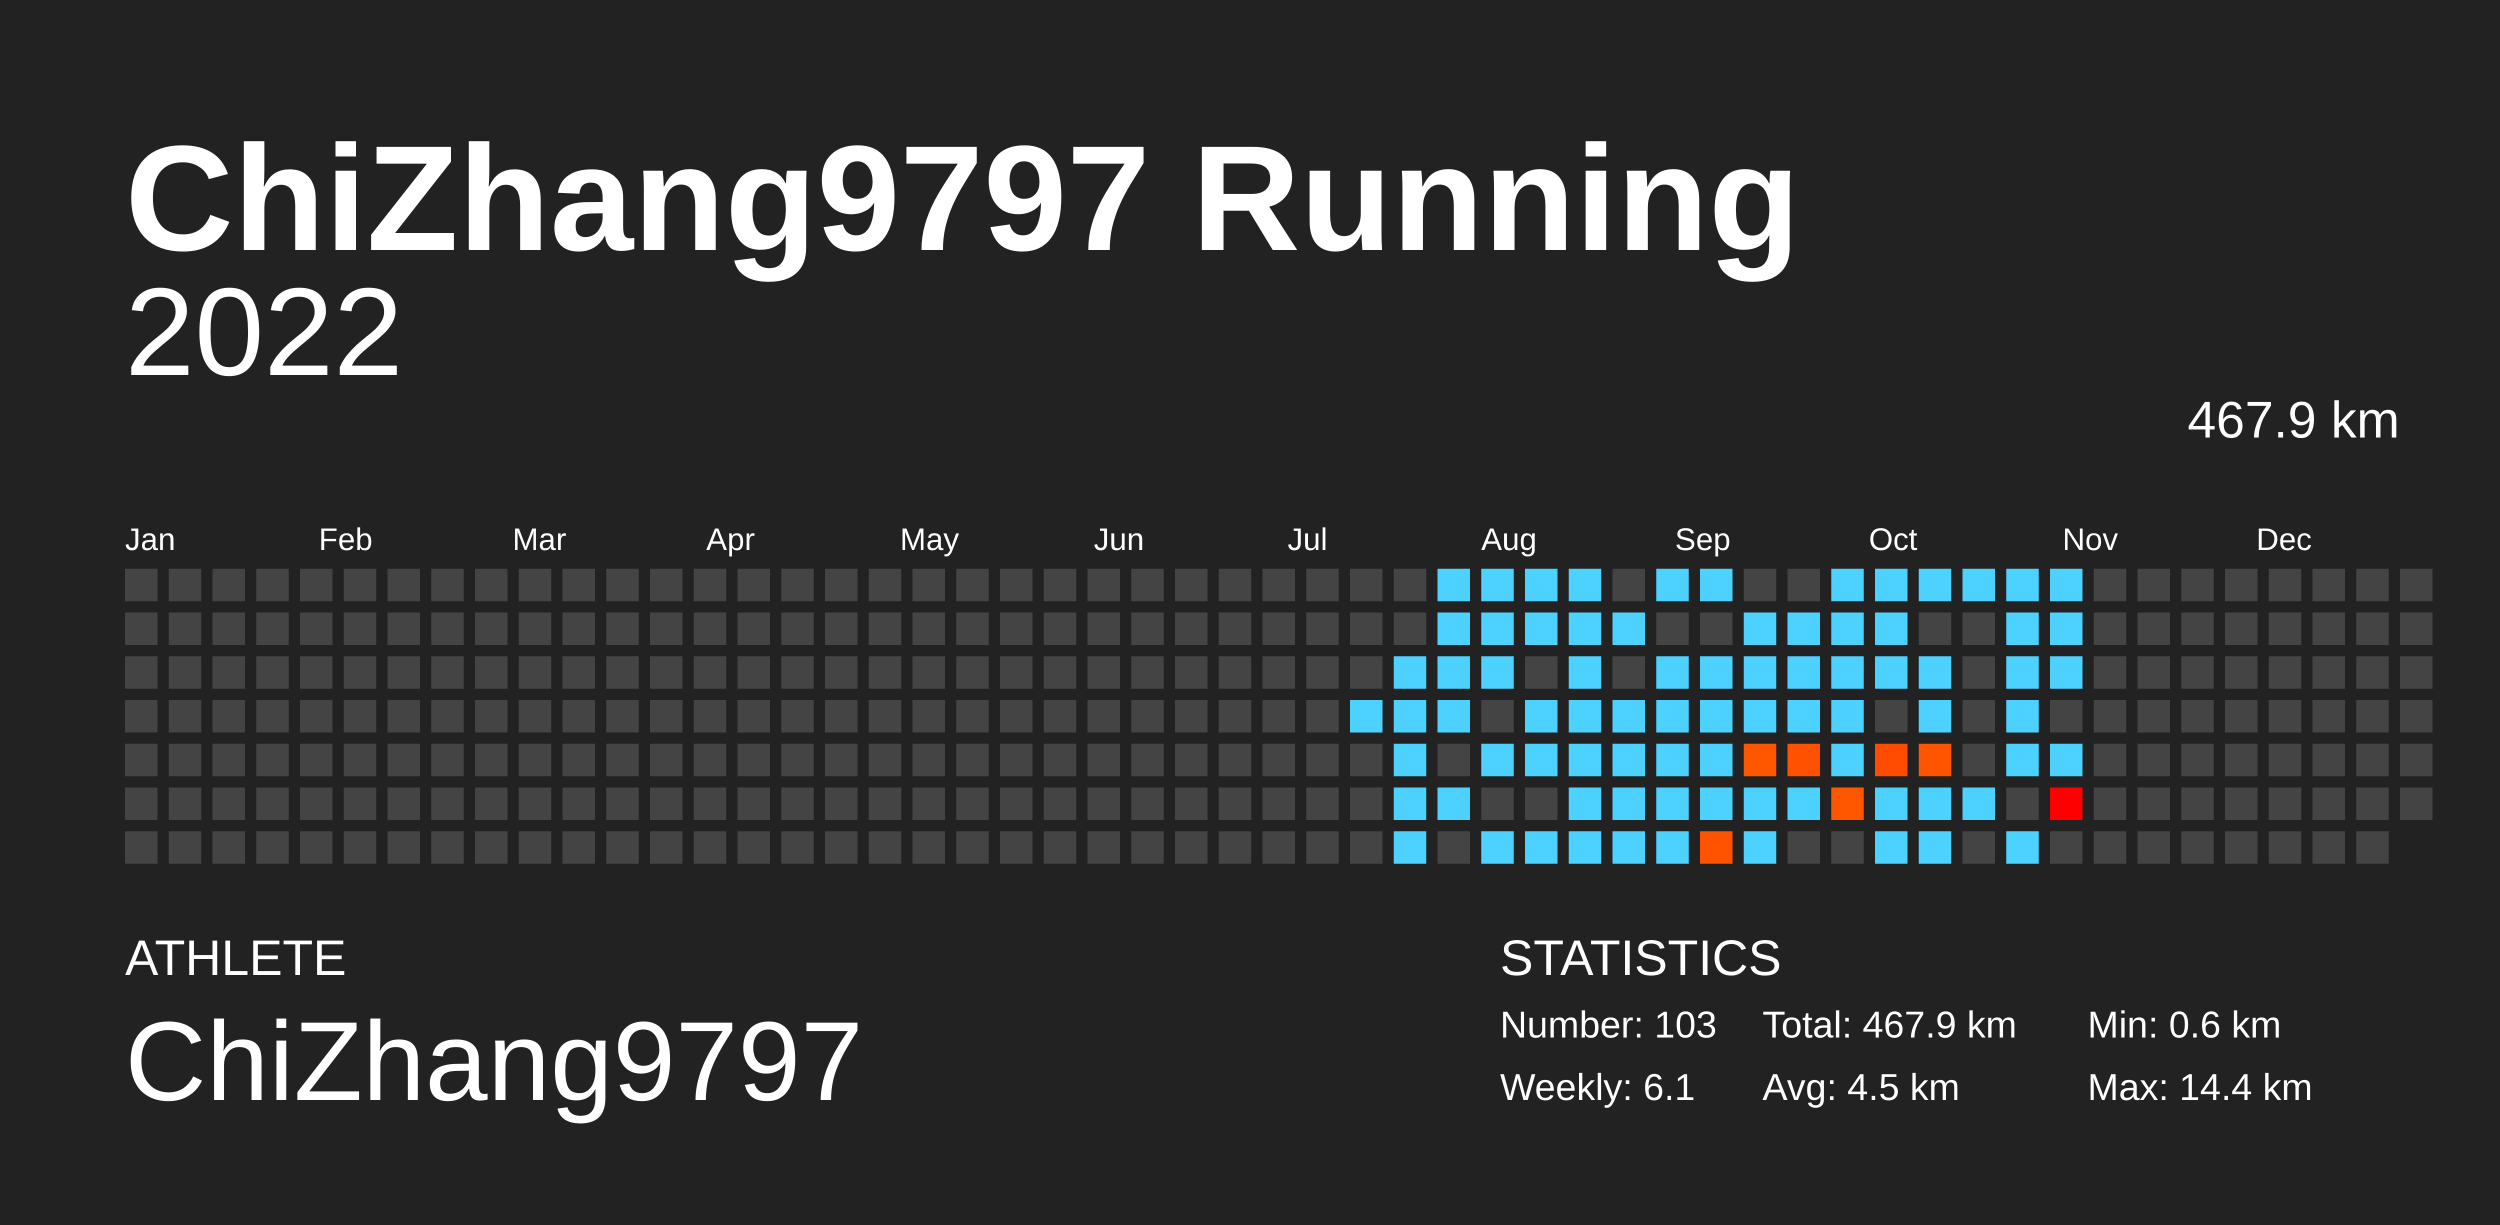
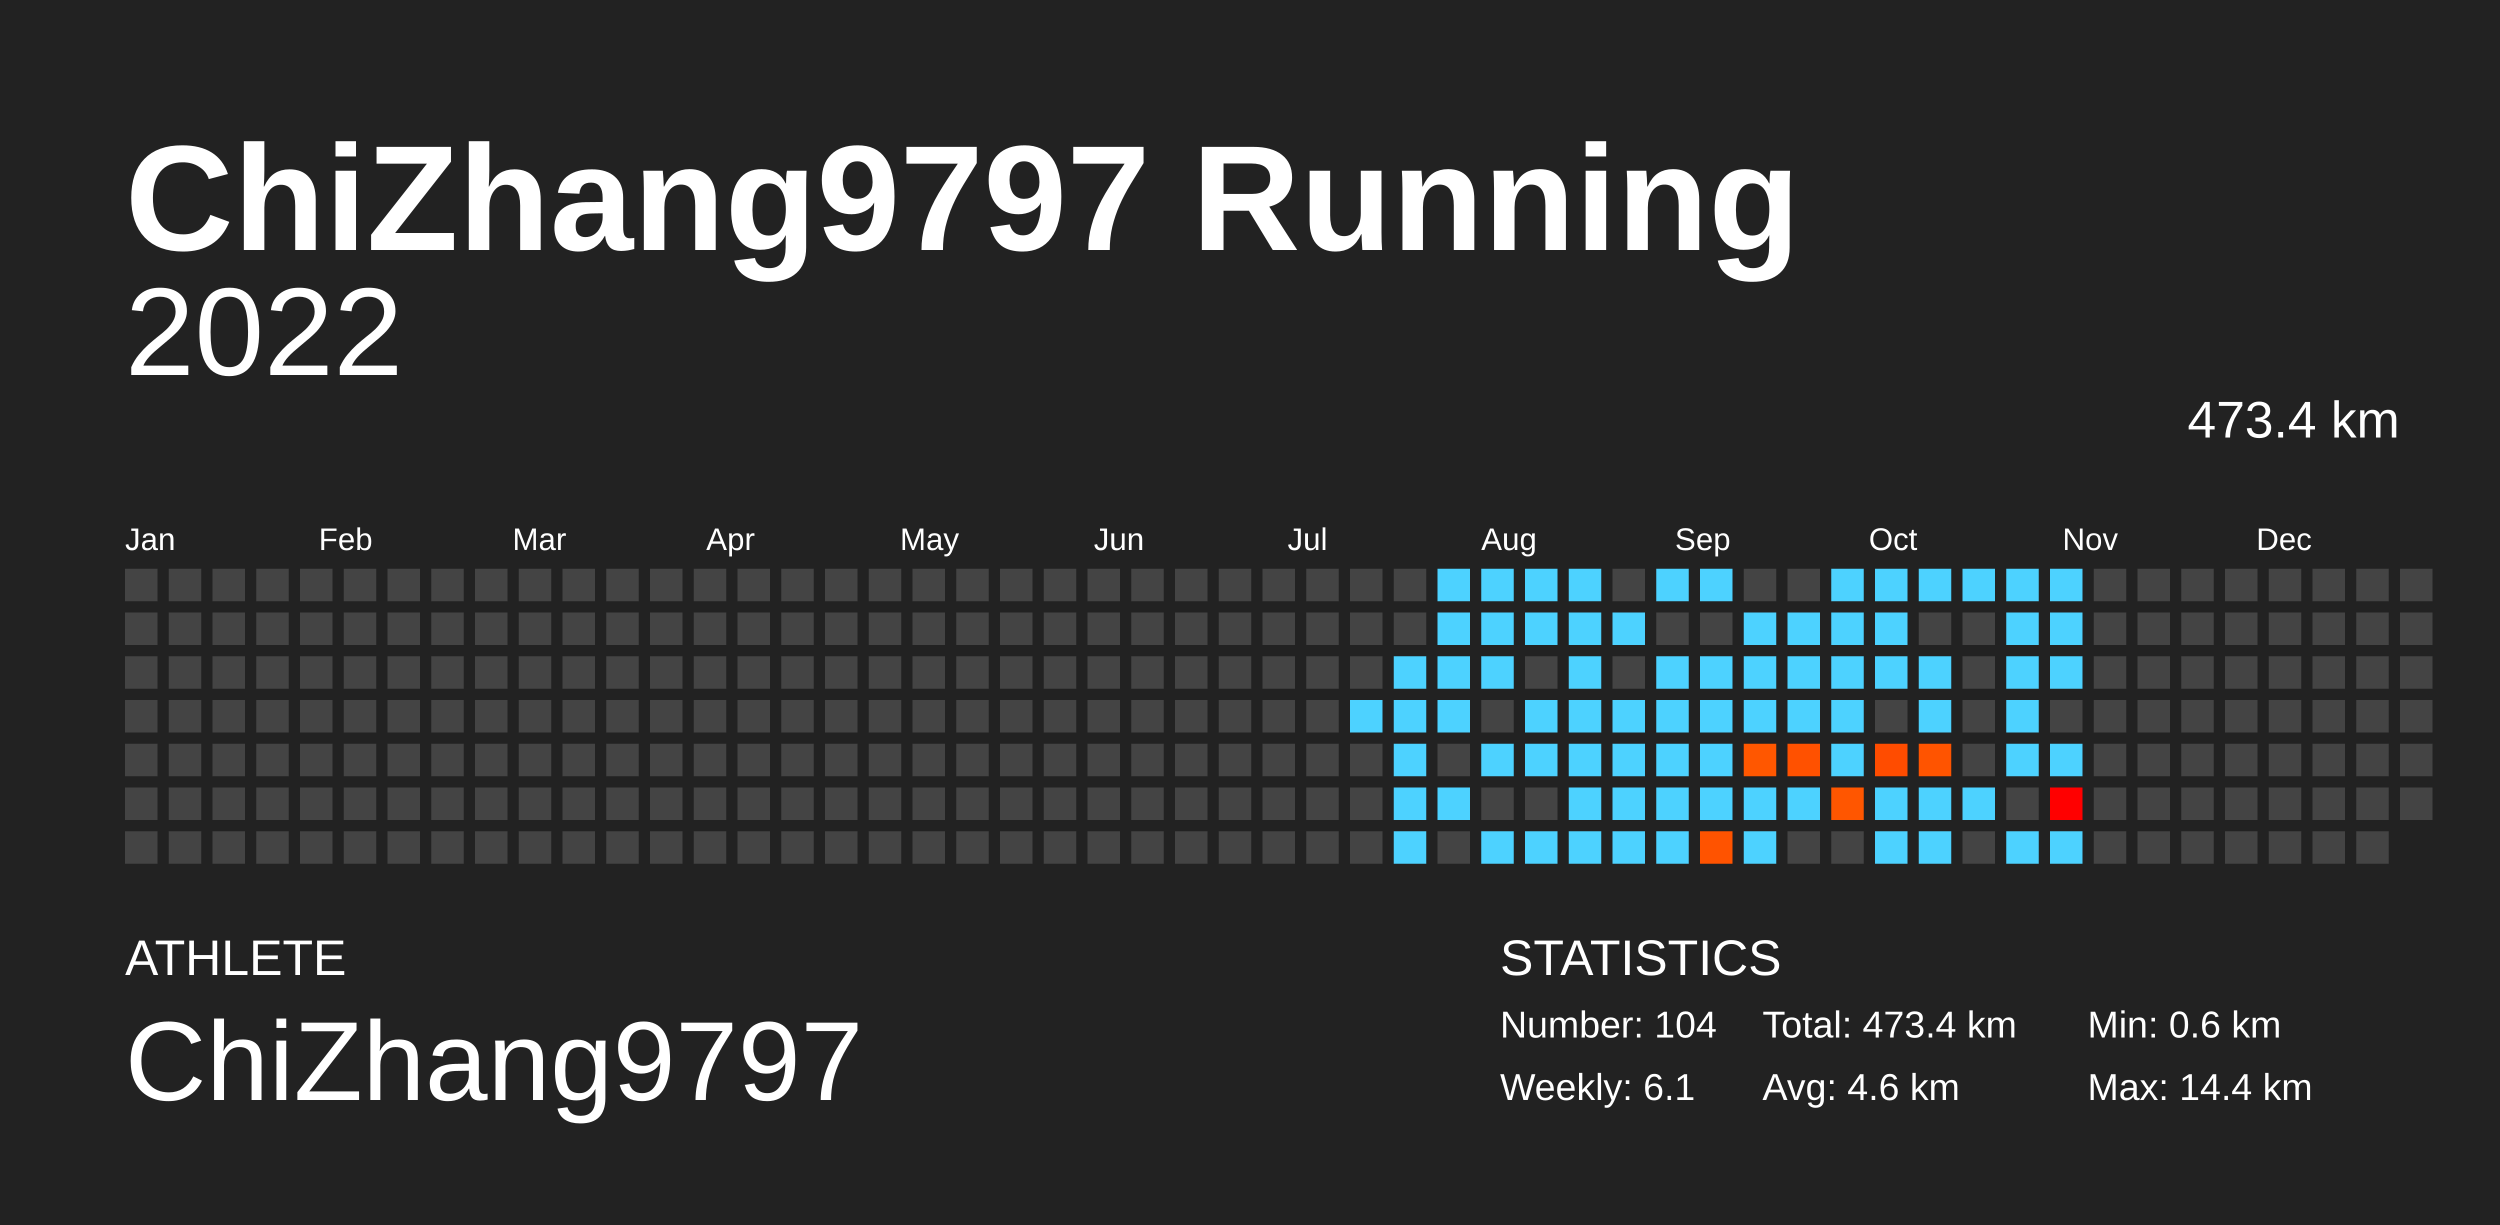
<svg xmlns="http://www.w3.org/2000/svg" baseProfile="full" height="98mm" version="1.1" viewBox="0,0,200,98" width="200mm">
  <defs />
  <rect fill="#222222" height="98" width="200" x="0" y="0" />
  <text fill="#FFFFFF" style="font-size:12px; font-family:Arial; font-weight:bold;" x="10" y="20">ChiZhang9797 Running</text>
  <text fill="#FFFFFF" style="font-size:4px; font-family:Arial" x="10" y="78">ATHLETE</text>
  <text fill="#FFFFFF" style="font-size:9px; font-family:Arial" x="10" y="88">ChiZhang9797</text>
  <text fill="#FFFFFF" style="font-size:4px; font-family:Arial" x="120" y="78">STATISTICS</text>
-   <text fill="#FFFFFF" style="font-size:3px; font-family:Arial" x="120" y="83">Number: 103</text>
+   <text fill="#FFFFFF" style="font-size:3px; font-family:Arial" x="120" y="83">Number: 104</text>
  <text fill="#FFFFFF" style="font-size:3px; font-family:Arial" x="120" y="88">Weekly: 6.1</text>
-   <text fill="#FFFFFF" style="font-size:3px; font-family:Arial" x="141" y="83">Total: 467.9 km</text>
-   <text fill="#FFFFFF" style="font-size:3px; font-family:Arial" x="141" y="88">Avg: 4.5 km</text>
+   <text fill="#FFFFFF" style="font-size:3px; font-family:Arial" x="141" y="83">Total: 473.4 km</text>
+   <text fill="#FFFFFF" style="font-size:3px; font-family:Arial" x="141" y="88">Avg: 4.6 km</text>
  <text fill="#FFFFFF" style="font-size:3px; font-family:Arial" x="167" y="83">Min: 0.6 km</text>
  <text fill="#FFFFFF" style="font-size:3px; font-family:Arial" x="167" y="88">Max: 14.4 km</text>
  <text alignment-baseline="hanging" fill="#FFFFFF" style="font-size:10.0px; font-family:Arial;" x="10" y="30">2022</text>
-   <text alignment-baseline="hanging" fill="#FFFFFF" style="font-size:4.125px; font-family:Arial;" x="175" y="35">467.9 km</text>
+   <text alignment-baseline="hanging" fill="#FFFFFF" style="font-size:4.125px; font-family:Arial;" x="175" y="35">473.4 km</text>
  <text fill="#FFFFFF" style="font-size:2.5px; font-family:Arial" x="10.0" y="44">Jan</text>
  <text fill="#FFFFFF" style="font-size:2.5px; font-family:Arial" x="25.5" y="44">Feb</text>
  <text fill="#FFFFFF" style="font-size:2.5px; font-family:Arial" x="41.0" y="44">Mar</text>
  <text fill="#FFFFFF" style="font-size:2.5px; font-family:Arial" x="56.5" y="44">Apr</text>
  <text fill="#FFFFFF" style="font-size:2.5px; font-family:Arial" x="72.0" y="44">May</text>
  <text fill="#FFFFFF" style="font-size:2.5px; font-family:Arial" x="87.5" y="44">Jun</text>
  <text fill="#FFFFFF" style="font-size:2.5px; font-family:Arial" x="103.0" y="44">Jul</text>
  <text fill="#FFFFFF" style="font-size:2.5px; font-family:Arial" x="118.5" y="44">Aug</text>
  <text fill="#FFFFFF" style="font-size:2.5px; font-family:Arial" x="134.0" y="44">Sep</text>
  <text fill="#FFFFFF" style="font-size:2.5px; font-family:Arial" x="149.5" y="44">Oct</text>
  <text fill="#FFFFFF" style="font-size:2.5px; font-family:Arial" x="165.0" y="44">Nov</text>
  <text fill="#FFFFFF" style="font-size:2.5px; font-family:Arial" x="180.5" y="44">Dec</text>
  <rect fill="#444444" height="2.6" width="2.6" x="10.0" y="45.5" />
  <rect fill="#444444" height="2.6" width="2.6" x="10.0" y="49.0" />
  <rect fill="#444444" height="2.6" width="2.6" x="10.0" y="52.5" />
  <rect fill="#444444" height="2.6" width="2.6" x="10.0" y="56.0" />
  <rect fill="#444444" height="2.6" width="2.6" x="10.0" y="59.5" />
  <rect fill="#444444" height="2.6" width="2.6" x="10.0" y="63.0" />
  <rect fill="#444444" height="2.6" width="2.6" x="10.0" y="66.5" />
  <rect fill="#444444" height="2.6" width="2.6" x="13.5" y="45.5" />
  <rect fill="#444444" height="2.6" width="2.6" x="13.5" y="49.0" />
  <rect fill="#444444" height="2.6" width="2.6" x="13.5" y="52.5" />
  <rect fill="#444444" height="2.6" width="2.6" x="13.5" y="56.0" />
  <rect fill="#444444" height="2.6" width="2.6" x="13.5" y="59.5" />
  <rect fill="#444444" height="2.6" width="2.6" x="13.5" y="63.0" />
  <rect fill="#444444" height="2.6" width="2.6" x="13.5" y="66.5" />
  <rect fill="#444444" height="2.6" width="2.6" x="17.0" y="45.5" />
  <rect fill="#444444" height="2.6" width="2.6" x="17.0" y="49.0" />
  <rect fill="#444444" height="2.6" width="2.6" x="17.0" y="52.5" />
  <rect fill="#444444" height="2.6" width="2.6" x="17.0" y="56.0" />
  <rect fill="#444444" height="2.6" width="2.6" x="17.0" y="59.5" />
  <rect fill="#444444" height="2.6" width="2.6" x="17.0" y="63.0" />
  <rect fill="#444444" height="2.6" width="2.6" x="17.0" y="66.5" />
  <rect fill="#444444" height="2.6" width="2.6" x="20.5" y="45.5" />
  <rect fill="#444444" height="2.6" width="2.6" x="20.5" y="49.0" />
  <rect fill="#444444" height="2.6" width="2.6" x="20.5" y="52.5" />
  <rect fill="#444444" height="2.6" width="2.6" x="20.5" y="56.0" />
  <rect fill="#444444" height="2.6" width="2.6" x="20.5" y="59.5" />
  <rect fill="#444444" height="2.6" width="2.6" x="20.5" y="63.0" />
  <rect fill="#444444" height="2.6" width="2.6" x="20.5" y="66.5" />
  <rect fill="#444444" height="2.6" width="2.6" x="24.0" y="45.5" />
  <rect fill="#444444" height="2.6" width="2.6" x="24.0" y="49.0" />
  <rect fill="#444444" height="2.6" width="2.6" x="24.0" y="52.5" />
  <rect fill="#444444" height="2.6" width="2.6" x="24.0" y="56.0" />
  <rect fill="#444444" height="2.6" width="2.6" x="24.0" y="59.5" />
  <rect fill="#444444" height="2.6" width="2.6" x="24.0" y="63.0" />
  <rect fill="#444444" height="2.6" width="2.6" x="24.0" y="66.5" />
  <rect fill="#444444" height="2.6" width="2.6" x="27.5" y="45.5" />
  <rect fill="#444444" height="2.6" width="2.6" x="27.5" y="49.0" />
  <rect fill="#444444" height="2.6" width="2.6" x="27.5" y="52.5" />
  <rect fill="#444444" height="2.6" width="2.6" x="27.5" y="56.0" />
  <rect fill="#444444" height="2.6" width="2.6" x="27.5" y="59.5" />
  <rect fill="#444444" height="2.6" width="2.6" x="27.5" y="63.0" />
  <rect fill="#444444" height="2.6" width="2.6" x="27.5" y="66.5" />
  <rect fill="#444444" height="2.6" width="2.6" x="31.0" y="45.5" />
  <rect fill="#444444" height="2.6" width="2.6" x="31.0" y="49.0" />
  <rect fill="#444444" height="2.6" width="2.6" x="31.0" y="52.5" />
  <rect fill="#444444" height="2.6" width="2.6" x="31.0" y="56.0" />
  <rect fill="#444444" height="2.6" width="2.6" x="31.0" y="59.5" />
  <rect fill="#444444" height="2.6" width="2.6" x="31.0" y="63.0" />
  <rect fill="#444444" height="2.6" width="2.6" x="31.0" y="66.5" />
  <rect fill="#444444" height="2.6" width="2.6" x="34.5" y="45.5" />
  <rect fill="#444444" height="2.6" width="2.6" x="34.5" y="49.0" />
  <rect fill="#444444" height="2.6" width="2.6" x="34.5" y="52.5" />
  <rect fill="#444444" height="2.6" width="2.6" x="34.5" y="56.0" />
  <rect fill="#444444" height="2.6" width="2.6" x="34.5" y="59.5" />
  <rect fill="#444444" height="2.6" width="2.6" x="34.5" y="63.0" />
  <rect fill="#444444" height="2.6" width="2.6" x="34.5" y="66.5" />
  <rect fill="#444444" height="2.6" width="2.6" x="38.0" y="45.5" />
  <rect fill="#444444" height="2.6" width="2.6" x="38.0" y="49.0" />
  <rect fill="#444444" height="2.6" width="2.6" x="38.0" y="52.5" />
  <rect fill="#444444" height="2.6" width="2.6" x="38.0" y="56.0" />
  <rect fill="#444444" height="2.6" width="2.6" x="38.0" y="59.5" />
  <rect fill="#444444" height="2.6" width="2.6" x="38.0" y="63.0" />
  <rect fill="#444444" height="2.6" width="2.6" x="38.0" y="66.5" />
  <rect fill="#444444" height="2.6" width="2.6" x="41.5" y="45.5" />
  <rect fill="#444444" height="2.6" width="2.6" x="41.5" y="49.0" />
  <rect fill="#444444" height="2.6" width="2.6" x="41.5" y="52.5" />
  <rect fill="#444444" height="2.6" width="2.6" x="41.5" y="56.0" />
  <rect fill="#444444" height="2.6" width="2.6" x="41.5" y="59.5" />
  <rect fill="#444444" height="2.6" width="2.6" x="41.5" y="63.0" />
  <rect fill="#444444" height="2.6" width="2.6" x="41.5" y="66.5" />
  <rect fill="#444444" height="2.6" width="2.6" x="45.0" y="45.5" />
  <rect fill="#444444" height="2.6" width="2.6" x="45.0" y="49.0" />
  <rect fill="#444444" height="2.6" width="2.6" x="45.0" y="52.5" />
  <rect fill="#444444" height="2.6" width="2.6" x="45.0" y="56.0" />
  <rect fill="#444444" height="2.6" width="2.6" x="45.0" y="59.5" />
  <rect fill="#444444" height="2.6" width="2.6" x="45.0" y="63.0" />
  <rect fill="#444444" height="2.6" width="2.6" x="45.0" y="66.5" />
  <rect fill="#444444" height="2.6" width="2.6" x="48.5" y="45.5" />
  <rect fill="#444444" height="2.6" width="2.6" x="48.5" y="49.0" />
  <rect fill="#444444" height="2.6" width="2.6" x="48.5" y="52.5" />
  <rect fill="#444444" height="2.6" width="2.6" x="48.5" y="56.0" />
  <rect fill="#444444" height="2.6" width="2.6" x="48.5" y="59.5" />
  <rect fill="#444444" height="2.6" width="2.6" x="48.5" y="63.0" />
  <rect fill="#444444" height="2.6" width="2.6" x="48.5" y="66.5" />
  <rect fill="#444444" height="2.6" width="2.6" x="52.0" y="45.5" />
  <rect fill="#444444" height="2.6" width="2.6" x="52.0" y="49.0" />
  <rect fill="#444444" height="2.6" width="2.6" x="52.0" y="52.5" />
  <rect fill="#444444" height="2.6" width="2.6" x="52.0" y="56.0" />
  <rect fill="#444444" height="2.6" width="2.6" x="52.0" y="59.5" />
  <rect fill="#444444" height="2.6" width="2.6" x="52.0" y="63.0" />
  <rect fill="#444444" height="2.6" width="2.6" x="52.0" y="66.5" />
  <rect fill="#444444" height="2.6" width="2.6" x="55.5" y="45.5" />
  <rect fill="#444444" height="2.6" width="2.6" x="55.5" y="49.0" />
  <rect fill="#444444" height="2.6" width="2.6" x="55.5" y="52.5" />
  <rect fill="#444444" height="2.6" width="2.6" x="55.5" y="56.0" />
  <rect fill="#444444" height="2.6" width="2.6" x="55.5" y="59.5" />
  <rect fill="#444444" height="2.6" width="2.6" x="55.5" y="63.0" />
  <rect fill="#444444" height="2.6" width="2.6" x="55.5" y="66.5" />
  <rect fill="#444444" height="2.6" width="2.6" x="59.0" y="45.5" />
  <rect fill="#444444" height="2.6" width="2.6" x="59.0" y="49.0" />
  <rect fill="#444444" height="2.6" width="2.6" x="59.0" y="52.5" />
  <rect fill="#444444" height="2.6" width="2.6" x="59.0" y="56.0" />
  <rect fill="#444444" height="2.6" width="2.6" x="59.0" y="59.5" />
  <rect fill="#444444" height="2.6" width="2.6" x="59.0" y="63.0" />
  <rect fill="#444444" height="2.6" width="2.6" x="59.0" y="66.5" />
  <rect fill="#444444" height="2.6" width="2.6" x="62.5" y="45.5" />
  <rect fill="#444444" height="2.6" width="2.6" x="62.5" y="49.0" />
  <rect fill="#444444" height="2.6" width="2.6" x="62.5" y="52.5" />
  <rect fill="#444444" height="2.6" width="2.6" x="62.5" y="56.0" />
  <rect fill="#444444" height="2.6" width="2.6" x="62.5" y="59.5" />
  <rect fill="#444444" height="2.6" width="2.6" x="62.5" y="63.0" />
  <rect fill="#444444" height="2.6" width="2.6" x="62.5" y="66.5" />
  <rect fill="#444444" height="2.6" width="2.6" x="66.0" y="45.5" />
  <rect fill="#444444" height="2.6" width="2.6" x="66.0" y="49.0" />
  <rect fill="#444444" height="2.6" width="2.6" x="66.0" y="52.5" />
  <rect fill="#444444" height="2.6" width="2.6" x="66.0" y="56.0" />
  <rect fill="#444444" height="2.6" width="2.6" x="66.0" y="59.5" />
  <rect fill="#444444" height="2.6" width="2.6" x="66.0" y="63.0" />
  <rect fill="#444444" height="2.6" width="2.6" x="66.0" y="66.5" />
  <rect fill="#444444" height="2.6" width="2.6" x="69.5" y="45.5" />
  <rect fill="#444444" height="2.6" width="2.6" x="69.5" y="49.0" />
  <rect fill="#444444" height="2.6" width="2.6" x="69.5" y="52.5" />
  <rect fill="#444444" height="2.6" width="2.6" x="69.5" y="56.0" />
  <rect fill="#444444" height="2.6" width="2.6" x="69.5" y="59.5" />
  <rect fill="#444444" height="2.6" width="2.6" x="69.5" y="63.0" />
  <rect fill="#444444" height="2.6" width="2.6" x="69.5" y="66.5" />
  <rect fill="#444444" height="2.6" width="2.6" x="73.0" y="45.5" />
  <rect fill="#444444" height="2.6" width="2.6" x="73.0" y="49.0" />
  <rect fill="#444444" height="2.6" width="2.6" x="73.0" y="52.5" />
  <rect fill="#444444" height="2.6" width="2.6" x="73.0" y="56.0" />
  <rect fill="#444444" height="2.6" width="2.6" x="73.0" y="59.5" />
  <rect fill="#444444" height="2.6" width="2.6" x="73.0" y="63.0" />
  <rect fill="#444444" height="2.6" width="2.6" x="73.0" y="66.5" />
  <rect fill="#444444" height="2.6" width="2.6" x="76.5" y="45.5" />
  <rect fill="#444444" height="2.6" width="2.6" x="76.5" y="49.0" />
  <rect fill="#444444" height="2.6" width="2.6" x="76.5" y="52.5" />
  <rect fill="#444444" height="2.6" width="2.6" x="76.5" y="56.0" />
  <rect fill="#444444" height="2.6" width="2.6" x="76.5" y="59.5" />
  <rect fill="#444444" height="2.6" width="2.6" x="76.5" y="63.0" />
  <rect fill="#444444" height="2.6" width="2.6" x="76.5" y="66.5" />
  <rect fill="#444444" height="2.6" width="2.6" x="80.0" y="45.5" />
  <rect fill="#444444" height="2.6" width="2.6" x="80.0" y="49.0" />
  <rect fill="#444444" height="2.6" width="2.6" x="80.0" y="52.5" />
  <rect fill="#444444" height="2.6" width="2.6" x="80.0" y="56.0" />
  <rect fill="#444444" height="2.6" width="2.6" x="80.0" y="59.5" />
  <rect fill="#444444" height="2.6" width="2.6" x="80.0" y="63.0" />
  <rect fill="#444444" height="2.6" width="2.6" x="80.0" y="66.5" />
  <rect fill="#444444" height="2.6" width="2.6" x="83.5" y="45.5" />
  <rect fill="#444444" height="2.6" width="2.6" x="83.5" y="49.0" />
  <rect fill="#444444" height="2.6" width="2.6" x="83.5" y="52.5" />
  <rect fill="#444444" height="2.6" width="2.6" x="83.5" y="56.0" />
  <rect fill="#444444" height="2.6" width="2.6" x="83.5" y="59.5" />
  <rect fill="#444444" height="2.6" width="2.6" x="83.5" y="63.0" />
  <rect fill="#444444" height="2.6" width="2.6" x="83.5" y="66.5" />
  <rect fill="#444444" height="2.6" width="2.6" x="87.0" y="45.5" />
  <rect fill="#444444" height="2.6" width="2.6" x="87.0" y="49.0" />
  <rect fill="#444444" height="2.6" width="2.6" x="87.0" y="52.5" />
  <rect fill="#444444" height="2.6" width="2.6" x="87.0" y="56.0" />
  <rect fill="#444444" height="2.6" width="2.6" x="87.0" y="59.5" />
  <rect fill="#444444" height="2.6" width="2.6" x="87.0" y="63.0" />
  <rect fill="#444444" height="2.6" width="2.6" x="87.0" y="66.5" />
  <rect fill="#444444" height="2.6" width="2.6" x="90.5" y="45.5" />
  <rect fill="#444444" height="2.6" width="2.6" x="90.5" y="49.0" />
  <rect fill="#444444" height="2.6" width="2.6" x="90.5" y="52.5" />
  <rect fill="#444444" height="2.6" width="2.6" x="90.5" y="56.0" />
  <rect fill="#444444" height="2.6" width="2.6" x="90.5" y="59.5" />
  <rect fill="#444444" height="2.6" width="2.6" x="90.5" y="63.0" />
  <rect fill="#444444" height="2.6" width="2.6" x="90.5" y="66.5" />
  <rect fill="#444444" height="2.6" width="2.6" x="94.0" y="45.5" />
  <rect fill="#444444" height="2.6" width="2.6" x="94.0" y="49.0" />
  <rect fill="#444444" height="2.6" width="2.6" x="94.0" y="52.5" />
  <rect fill="#444444" height="2.6" width="2.6" x="94.0" y="56.0" />
  <rect fill="#444444" height="2.6" width="2.6" x="94.0" y="59.5" />
  <rect fill="#444444" height="2.6" width="2.6" x="94.0" y="63.0" />
  <rect fill="#444444" height="2.6" width="2.6" x="94.0" y="66.5" />
  <rect fill="#444444" height="2.6" width="2.6" x="97.5" y="45.5" />
  <rect fill="#444444" height="2.6" width="2.6" x="97.5" y="49.0" />
  <rect fill="#444444" height="2.6" width="2.6" x="97.5" y="52.5" />
  <rect fill="#444444" height="2.6" width="2.6" x="97.5" y="56.0" />
  <rect fill="#444444" height="2.6" width="2.6" x="97.5" y="59.5" />
  <rect fill="#444444" height="2.6" width="2.6" x="97.5" y="63.0" />
  <rect fill="#444444" height="2.6" width="2.6" x="97.5" y="66.5" />
  <rect fill="#444444" height="2.6" width="2.6" x="101.0" y="45.5" />
  <rect fill="#444444" height="2.6" width="2.6" x="101.0" y="49.0" />
  <rect fill="#444444" height="2.6" width="2.6" x="101.0" y="52.5" />
  <rect fill="#444444" height="2.6" width="2.6" x="101.0" y="56.0" />
  <rect fill="#444444" height="2.6" width="2.6" x="101.0" y="59.5" />
  <rect fill="#444444" height="2.6" width="2.6" x="101.0" y="63.0" />
  <rect fill="#444444" height="2.6" width="2.6" x="101.0" y="66.5" />
  <rect fill="#444444" height="2.6" width="2.6" x="104.5" y="45.5" />
  <rect fill="#444444" height="2.6" width="2.6" x="104.5" y="49.0" />
  <rect fill="#444444" height="2.6" width="2.6" x="104.5" y="52.5" />
  <rect fill="#444444" height="2.6" width="2.6" x="104.5" y="56.0" />
  <rect fill="#444444" height="2.6" width="2.6" x="104.5" y="59.5" />
  <rect fill="#444444" height="2.6" width="2.6" x="104.5" y="63.0" />
  <rect fill="#444444" height="2.6" width="2.6" x="104.5" y="66.5" />
  <rect fill="#444444" height="2.6" width="2.6" x="108.0" y="45.5" />
  <rect fill="#444444" height="2.6" width="2.6" x="108.0" y="49.0" />
  <rect fill="#444444" height="2.6" width="2.6" x="108.0" y="52.5" />
  <rect fill="#4dd2ff" height="2.6" width="2.6" x="108.0" y="56.0" />
  <rect fill="#444444" height="2.6" width="2.6" x="108.0" y="59.5" />
  <rect fill="#444444" height="2.6" width="2.6" x="108.0" y="63.0" />
  <rect fill="#444444" height="2.6" width="2.6" x="108.0" y="66.5" />
  <rect fill="#444444" height="2.6" width="2.6" x="111.5" y="45.5" />
  <rect fill="#444444" height="2.6" width="2.6" x="111.5" y="49.0" />
  <rect fill="#4dd2ff" height="2.6" width="2.6" x="111.5" y="52.5" />
  <rect fill="#4dd2ff" height="2.6" width="2.6" x="111.5" y="56.0" />
  <rect fill="#4dd2ff" height="2.6" width="2.6" x="111.5" y="59.5" />
  <rect fill="#4dd2ff" height="2.6" width="2.6" x="111.5" y="63.0" />
  <rect fill="#4dd2ff" height="2.6" width="2.6" x="111.5" y="66.5" />
  <rect fill="#4dd2ff" height="2.6" width="2.6" x="115.0" y="45.5" />
  <rect fill="#4dd2ff" height="2.6" width="2.6" x="115.0" y="49.0" />
  <rect fill="#4dd2ff" height="2.6" width="2.6" x="115.0" y="52.5" />
  <rect fill="#4dd2ff" height="2.6" width="2.6" x="115.0" y="56.0" />
  <rect fill="#444444" height="2.6" width="2.6" x="115.0" y="59.5" />
  <rect fill="#4dd2ff" height="2.6" width="2.6" x="115.0" y="63.0" />
  <rect fill="#444444" height="2.6" width="2.6" x="115.0" y="66.5" />
  <rect fill="#4dd2ff" height="2.6" width="2.6" x="118.5" y="45.5" />
  <rect fill="#4dd2ff" height="2.6" width="2.6" x="118.5" y="49.0" />
  <rect fill="#4dd2ff" height="2.6" width="2.6" x="118.5" y="52.5" />
  <rect fill="#444444" height="2.6" width="2.6" x="118.5" y="56.0" />
  <rect fill="#4dd2ff" height="2.6" width="2.6" x="118.5" y="59.5" />
  <rect fill="#444444" height="2.6" width="2.6" x="118.5" y="63.0" />
  <rect fill="#4dd2ff" height="2.6" width="2.6" x="118.5" y="66.5" />
  <rect fill="#4dd2ff" height="2.6" width="2.6" x="122.0" y="45.5" />
  <rect fill="#4dd2ff" height="2.6" width="2.6" x="122.0" y="49.0" />
  <rect fill="#444444" height="2.6" width="2.6" x="122.0" y="52.5" />
  <rect fill="#4dd2ff" height="2.6" width="2.6" x="122.0" y="56.0" />
  <rect fill="#4dd2ff" height="2.6" width="2.6" x="122.0" y="59.5" />
  <rect fill="#444444" height="2.6" width="2.6" x="122.0" y="63.0" />
  <rect fill="#4dd2ff" height="2.6" width="2.6" x="122.0" y="66.5" />
  <rect fill="#4dd2ff" height="2.6" width="2.6" x="125.5" y="45.5" />
  <rect fill="#4dd2ff" height="2.6" width="2.6" x="125.5" y="49.0" />
  <rect fill="#4dd2ff" height="2.6" width="2.6" x="125.5" y="52.5" />
  <rect fill="#4dd2ff" height="2.6" width="2.6" x="125.5" y="56.0" />
  <rect fill="#4dd2ff" height="2.6" width="2.6" x="125.5" y="59.5" />
  <rect fill="#4dd2ff" height="2.6" width="2.6" x="125.5" y="63.0" />
  <rect fill="#4dd2ff" height="2.6" width="2.6" x="125.5" y="66.5" />
  <rect fill="#444444" height="2.6" width="2.6" x="129.0" y="45.5" />
  <rect fill="#4dd2ff" height="2.6" width="2.6" x="129.0" y="49.0" />
  <rect fill="#444444" height="2.6" width="2.6" x="129.0" y="52.5" />
  <rect fill="#4dd2ff" height="2.6" width="2.6" x="129.0" y="56.0" />
  <rect fill="#4dd2ff" height="2.6" width="2.6" x="129.0" y="59.5" />
  <rect fill="#4dd2ff" height="2.6" width="2.6" x="129.0" y="63.0" />
  <rect fill="#4dd2ff" height="2.6" width="2.6" x="129.0" y="66.5" />
  <rect fill="#4dd2ff" height="2.6" width="2.6" x="132.5" y="45.5" />
  <rect fill="#444444" height="2.6" width="2.6" x="132.5" y="49.0" />
  <rect fill="#4dd2ff" height="2.6" width="2.6" x="132.5" y="52.5" />
  <rect fill="#4dd2ff" height="2.6" width="2.6" x="132.5" y="56.0" />
  <rect fill="#4dd2ff" height="2.6" width="2.6" x="132.5" y="59.5" />
  <rect fill="#4dd2ff" height="2.6" width="2.6" x="132.5" y="63.0" />
  <rect fill="#4dd2ff" height="2.6" width="2.6" x="132.5" y="66.5" />
  <rect fill="#4dd2ff" height="2.6" width="2.6" x="136.0" y="45.5" />
  <rect fill="#444444" height="2.6" width="2.6" x="136.0" y="49.0" />
  <rect fill="#4dd2ff" height="2.6" width="2.6" x="136.0" y="52.5" />
  <rect fill="#4dd2ff" height="2.6" width="2.6" x="136.0" y="56.0" />
  <rect fill="#4dd2ff" height="2.6" width="2.6" x="136.0" y="59.5" />
  <rect fill="#4dd2ff" height="2.6" width="2.6" x="136.0" y="63.0" />
  <rect fill="#ff5300" height="2.6" width="2.6" x="136.0" y="66.5" />
  <rect fill="#444444" height="2.6" width="2.6" x="139.5" y="45.5" />
  <rect fill="#4dd2ff" height="2.6" width="2.6" x="139.5" y="49.0" />
  <rect fill="#4dd2ff" height="2.6" width="2.6" x="139.5" y="52.5" />
  <rect fill="#4dd2ff" height="2.6" width="2.6" x="139.5" y="56.0" />
  <rect fill="#ff5700" height="2.6" width="2.6" x="139.5" y="59.5" />
  <rect fill="#4dd2ff" height="2.6" width="2.6" x="139.5" y="63.0" />
  <rect fill="#4dd2ff" height="2.6" width="2.6" x="139.5" y="66.5" />
  <rect fill="#444444" height="2.6" width="2.6" x="143.0" y="45.5" />
  <rect fill="#4dd2ff" height="2.6" width="2.6" x="143.0" y="49.0" />
  <rect fill="#4dd2ff" height="2.6" width="2.6" x="143.0" y="52.5" />
  <rect fill="#4dd2ff" height="2.6" width="2.6" x="143.0" y="56.0" />
  <rect fill="#ff5100" height="2.6" width="2.6" x="143.0" y="59.5" />
  <rect fill="#4dd2ff" height="2.6" width="2.6" x="143.0" y="63.0" />
  <rect fill="#444444" height="2.6" width="2.6" x="143.0" y="66.5" />
  <rect fill="#4dd2ff" height="2.6" width="2.6" x="146.5" y="45.5" />
  <rect fill="#4dd2ff" height="2.6" width="2.6" x="146.5" y="49.0" />
  <rect fill="#4dd2ff" height="2.6" width="2.6" x="146.5" y="52.5" />
  <rect fill="#4dd2ff" height="2.6" width="2.6" x="146.5" y="56.0" />
  <rect fill="#4dd2ff" height="2.6" width="2.6" x="146.5" y="59.5" />
  <rect fill="#ff5600" height="2.6" width="2.6" x="146.5" y="63.0" />
  <rect fill="#444444" height="2.6" width="2.6" x="146.5" y="66.5" />
  <rect fill="#4dd2ff" height="2.6" width="2.6" x="150.0" y="45.5" />
  <rect fill="#4dd2ff" height="2.6" width="2.6" x="150.0" y="49.0" />
  <rect fill="#4dd2ff" height="2.6" width="2.6" x="150.0" y="52.5" />
  <rect fill="#444444" height="2.6" width="2.6" x="150.0" y="56.0" />
  <rect fill="#ff4c00" height="2.6" width="2.6" x="150.0" y="59.5" />
  <rect fill="#4dd2ff" height="2.6" width="2.6" x="150.0" y="63.0" />
  <rect fill="#4dd2ff" height="2.6" width="2.6" x="150.0" y="66.5" />
  <rect fill="#4dd2ff" height="2.6" width="2.6" x="153.5" y="45.5" />
  <rect fill="#444444" height="2.6" width="2.6" x="153.5" y="49.0" />
  <rect fill="#4dd2ff" height="2.6" width="2.6" x="153.5" y="52.5" />
  <rect fill="#4dd2ff" height="2.6" width="2.6" x="153.5" y="56.0" />
  <rect fill="#ff5400" height="2.6" width="2.6" x="153.5" y="59.5" />
  <rect fill="#4dd2ff" height="2.6" width="2.6" x="153.5" y="63.0" />
  <rect fill="#4dd2ff" height="2.6" width="2.6" x="153.5" y="66.5" />
  <rect fill="#4dd2ff" height="2.6" width="2.6" x="157.0" y="45.5" />
  <rect fill="#444444" height="2.6" width="2.6" x="157.0" y="49.0" />
  <rect fill="#444444" height="2.6" width="2.6" x="157.0" y="52.5" />
  <rect fill="#444444" height="2.6" width="2.6" x="157.0" y="56.0" />
  <rect fill="#444444" height="2.6" width="2.6" x="157.0" y="59.5" />
  <rect fill="#4dd2ff" height="2.6" width="2.6" x="157.0" y="63.0" />
  <rect fill="#444444" height="2.6" width="2.6" x="157.0" y="66.5" />
  <rect fill="#4dd2ff" height="2.6" width="2.6" x="160.5" y="45.5" />
  <rect fill="#4dd2ff" height="2.6" width="2.6" x="160.5" y="49.0" />
  <rect fill="#4dd2ff" height="2.6" width="2.6" x="160.5" y="52.5" />
  <rect fill="#4dd2ff" height="2.6" width="2.6" x="160.5" y="56.0" />
  <rect fill="#4dd2ff" height="2.6" width="2.6" x="160.5" y="59.5" />
  <rect fill="#444444" height="2.6" width="2.6" x="160.5" y="63.0" />
  <rect fill="#4dd2ff" height="2.6" width="2.6" x="160.5" y="66.5" />
  <rect fill="#4dd2ff" height="2.6" width="2.6" x="164.0" y="45.5" />
  <rect fill="#4dd2ff" height="2.6" width="2.6" x="164.0" y="49.0" />
  <rect fill="#4dd2ff" height="2.6" width="2.6" x="164.0" y="52.5" />
  <rect fill="#444444" height="2.6" width="2.6" x="164.0" y="56.0" />
  <rect fill="#4dd2ff" height="2.6" width="2.6" x="164.0" y="59.5" />
  <rect fill="#ff0000" height="2.6" width="2.6" x="164.0" y="63.0" />
-   <rect fill="#444444" height="2.6" width="2.6" x="164.0" y="66.5" />
+   <rect fill="#4dd2ff" height="2.6" width="2.6" x="164.0" y="66.5" />
  <rect fill="#444444" height="2.6" width="2.6" x="167.5" y="45.5" />
  <rect fill="#444444" height="2.6" width="2.6" x="167.5" y="49.0" />
  <rect fill="#444444" height="2.6" width="2.6" x="167.5" y="52.5" />
  <rect fill="#444444" height="2.6" width="2.6" x="167.5" y="56.0" />
  <rect fill="#444444" height="2.6" width="2.6" x="167.5" y="59.5" />
  <rect fill="#444444" height="2.6" width="2.6" x="167.5" y="63.0" />
  <rect fill="#444444" height="2.6" width="2.6" x="167.5" y="66.5" />
  <rect fill="#444444" height="2.6" width="2.6" x="171.0" y="45.5" />
  <rect fill="#444444" height="2.6" width="2.6" x="171.0" y="49.0" />
  <rect fill="#444444" height="2.6" width="2.6" x="171.0" y="52.5" />
  <rect fill="#444444" height="2.6" width="2.6" x="171.0" y="56.0" />
  <rect fill="#444444" height="2.6" width="2.6" x="171.0" y="59.5" />
  <rect fill="#444444" height="2.6" width="2.6" x="171.0" y="63.0" />
  <rect fill="#444444" height="2.6" width="2.6" x="171.0" y="66.5" />
  <rect fill="#444444" height="2.6" width="2.6" x="174.5" y="45.5" />
  <rect fill="#444444" height="2.6" width="2.6" x="174.5" y="49.0" />
  <rect fill="#444444" height="2.6" width="2.6" x="174.5" y="52.5" />
  <rect fill="#444444" height="2.6" width="2.6" x="174.5" y="56.0" />
  <rect fill="#444444" height="2.6" width="2.6" x="174.5" y="59.5" />
  <rect fill="#444444" height="2.6" width="2.6" x="174.5" y="63.0" />
  <rect fill="#444444" height="2.6" width="2.6" x="174.5" y="66.5" />
  <rect fill="#444444" height="2.6" width="2.6" x="178.0" y="45.5" />
  <rect fill="#444444" height="2.6" width="2.6" x="178.0" y="49.0" />
  <rect fill="#444444" height="2.6" width="2.6" x="178.0" y="52.5" />
  <rect fill="#444444" height="2.6" width="2.6" x="178.0" y="56.0" />
  <rect fill="#444444" height="2.6" width="2.6" x="178.0" y="59.5" />
  <rect fill="#444444" height="2.6" width="2.6" x="178.0" y="63.0" />
  <rect fill="#444444" height="2.6" width="2.6" x="178.0" y="66.5" />
  <rect fill="#444444" height="2.6" width="2.6" x="181.5" y="45.5" />
  <rect fill="#444444" height="2.6" width="2.6" x="181.5" y="49.0" />
  <rect fill="#444444" height="2.6" width="2.6" x="181.5" y="52.5" />
  <rect fill="#444444" height="2.6" width="2.6" x="181.5" y="56.0" />
  <rect fill="#444444" height="2.6" width="2.6" x="181.5" y="59.5" />
  <rect fill="#444444" height="2.6" width="2.6" x="181.5" y="63.0" />
  <rect fill="#444444" height="2.6" width="2.6" x="181.5" y="66.5" />
  <rect fill="#444444" height="2.6" width="2.6" x="185.0" y="45.5" />
  <rect fill="#444444" height="2.6" width="2.6" x="185.0" y="49.0" />
  <rect fill="#444444" height="2.6" width="2.6" x="185.0" y="52.5" />
  <rect fill="#444444" height="2.6" width="2.6" x="185.0" y="56.0" />
  <rect fill="#444444" height="2.6" width="2.6" x="185.0" y="59.5" />
  <rect fill="#444444" height="2.6" width="2.6" x="185.0" y="63.0" />
  <rect fill="#444444" height="2.6" width="2.6" x="185.0" y="66.5" />
  <rect fill="#444444" height="2.6" width="2.6" x="188.5" y="45.5" />
  <rect fill="#444444" height="2.6" width="2.6" x="188.5" y="49.0" />
  <rect fill="#444444" height="2.6" width="2.6" x="188.5" y="52.5" />
  <rect fill="#444444" height="2.6" width="2.6" x="188.5" y="56.0" />
  <rect fill="#444444" height="2.6" width="2.6" x="188.5" y="59.5" />
  <rect fill="#444444" height="2.6" width="2.6" x="188.5" y="63.0" />
  <rect fill="#444444" height="2.6" width="2.6" x="188.5" y="66.5" />
  <rect fill="#444444" height="2.6" width="2.6" x="192.0" y="45.5" />
  <rect fill="#444444" height="2.6" width="2.6" x="192.0" y="49.0" />
  <rect fill="#444444" height="2.6" width="2.6" x="192.0" y="52.5" />
  <rect fill="#444444" height="2.6" width="2.6" x="192.0" y="56.0" />
  <rect fill="#444444" height="2.6" width="2.6" x="192.0" y="59.5" />
  <rect fill="#444444" height="2.6" width="2.6" x="192.0" y="63.0" />
</svg>
